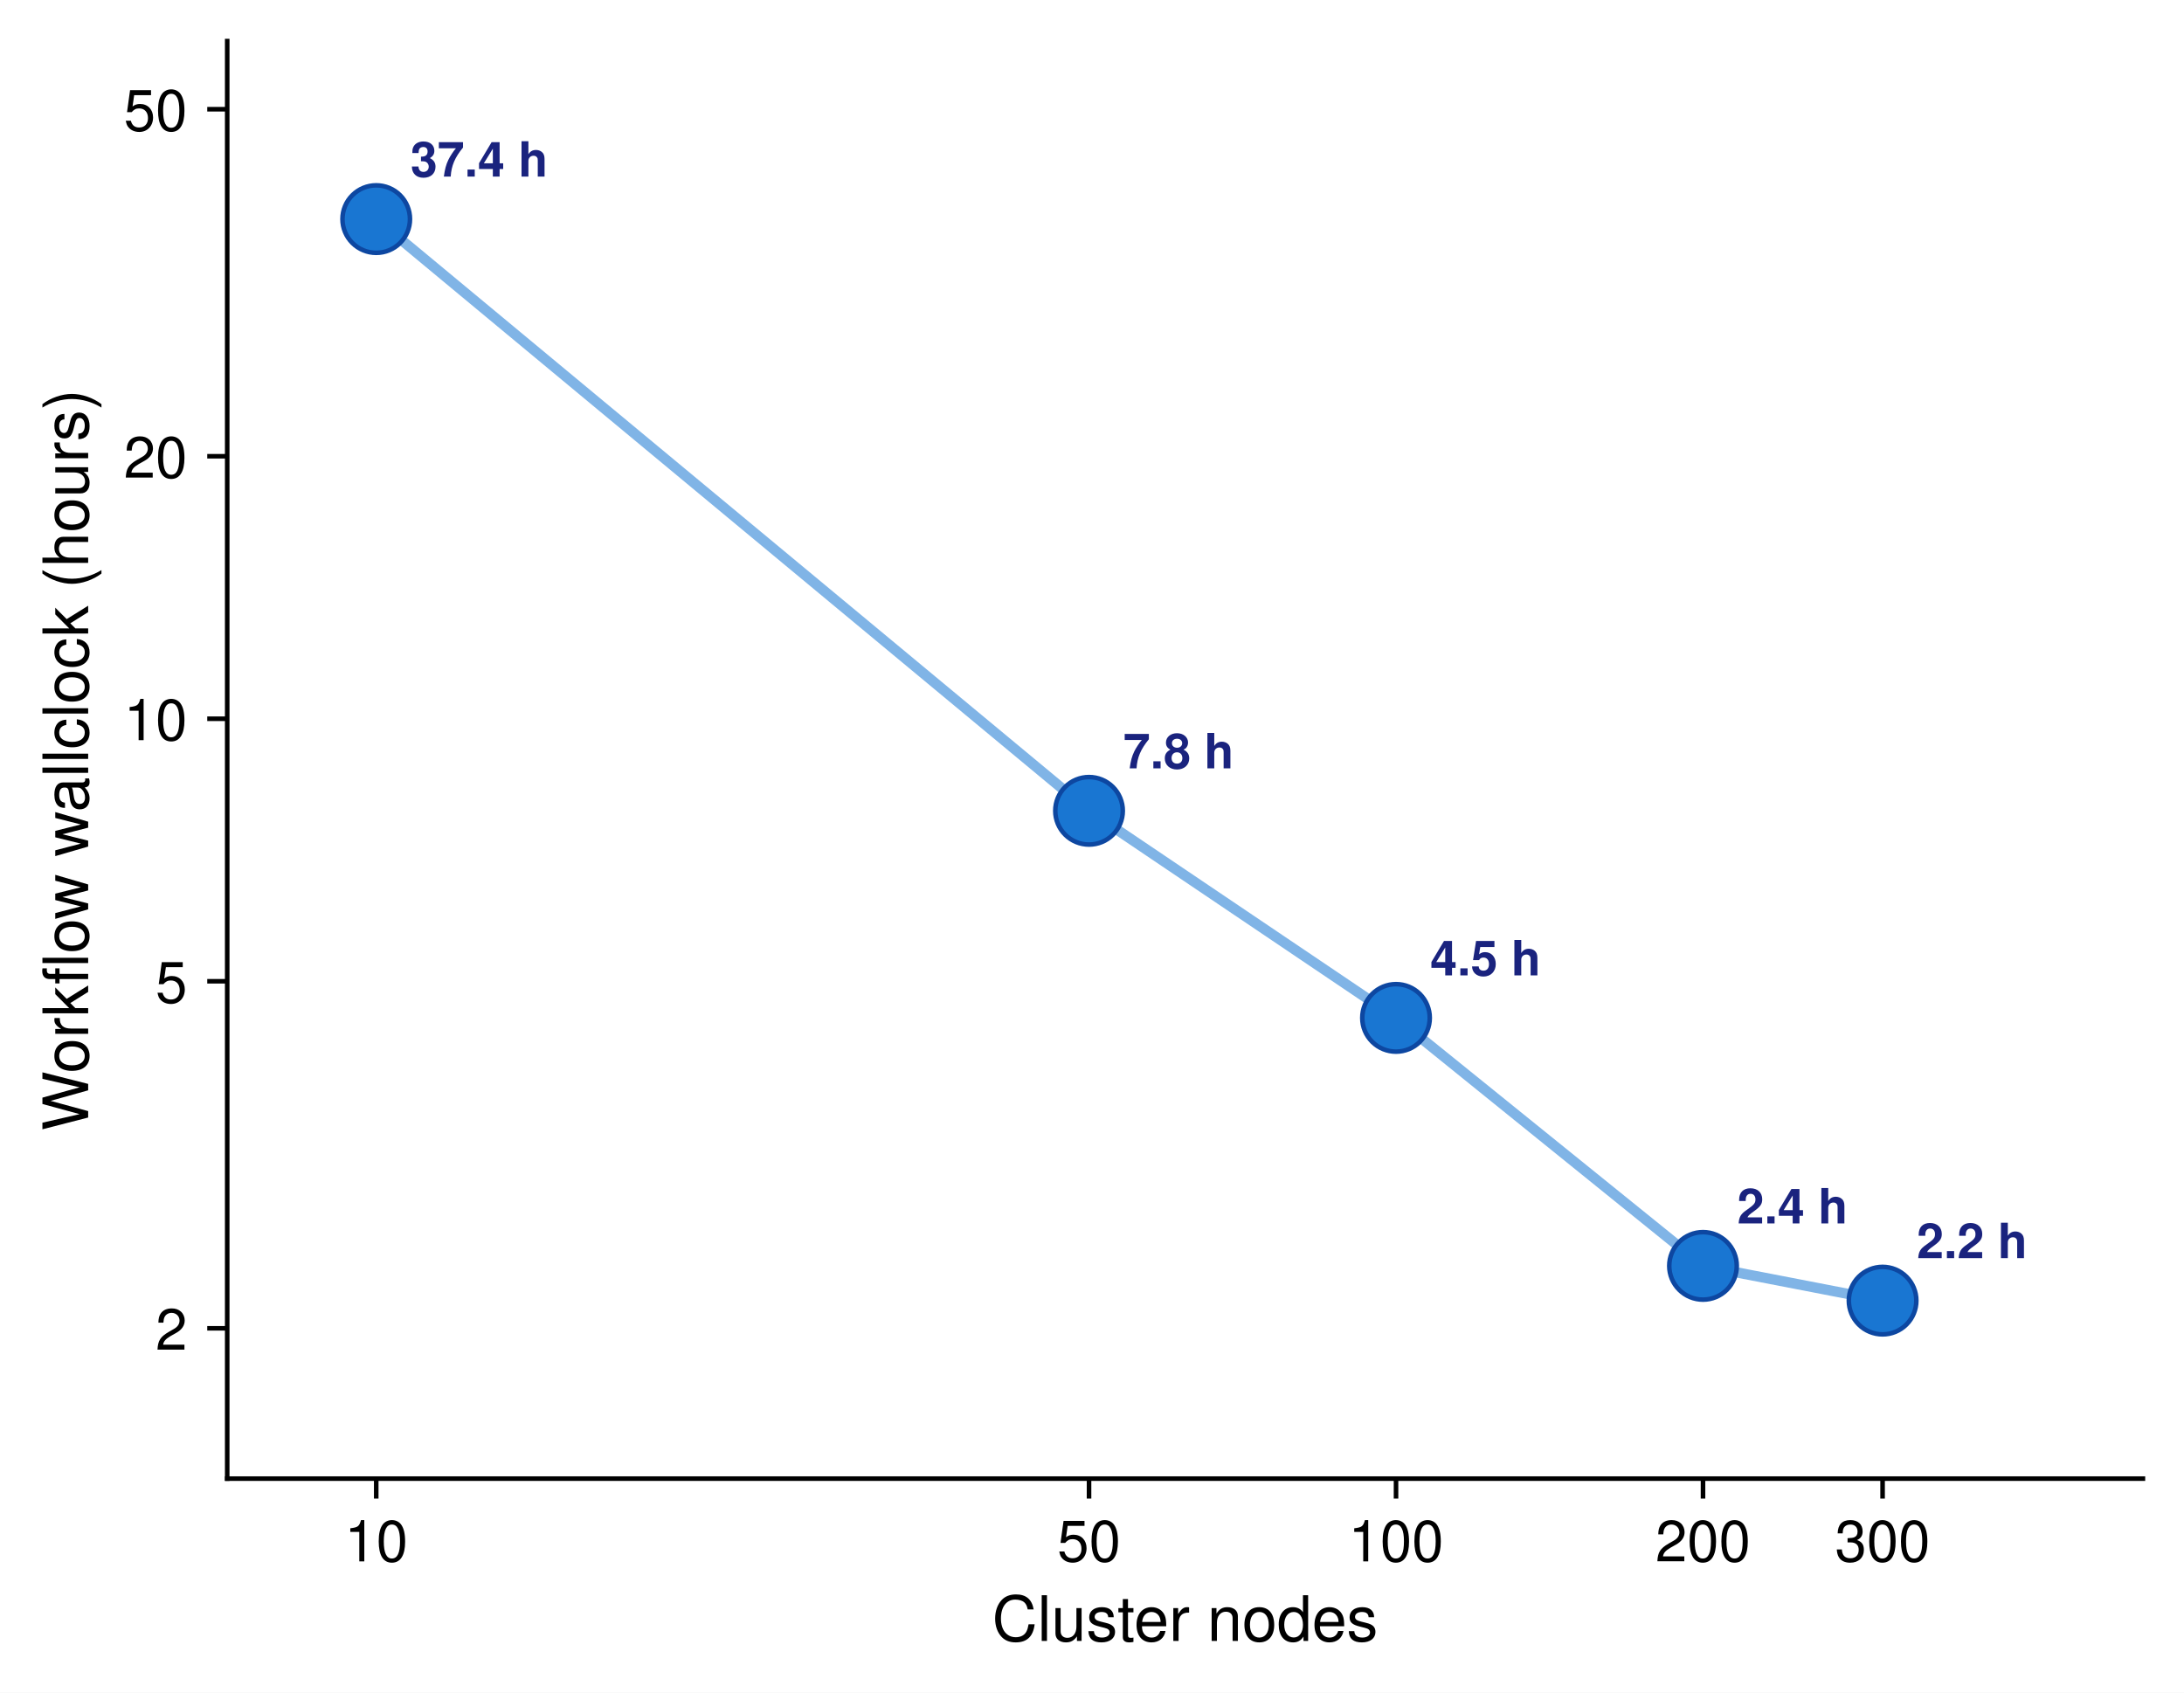
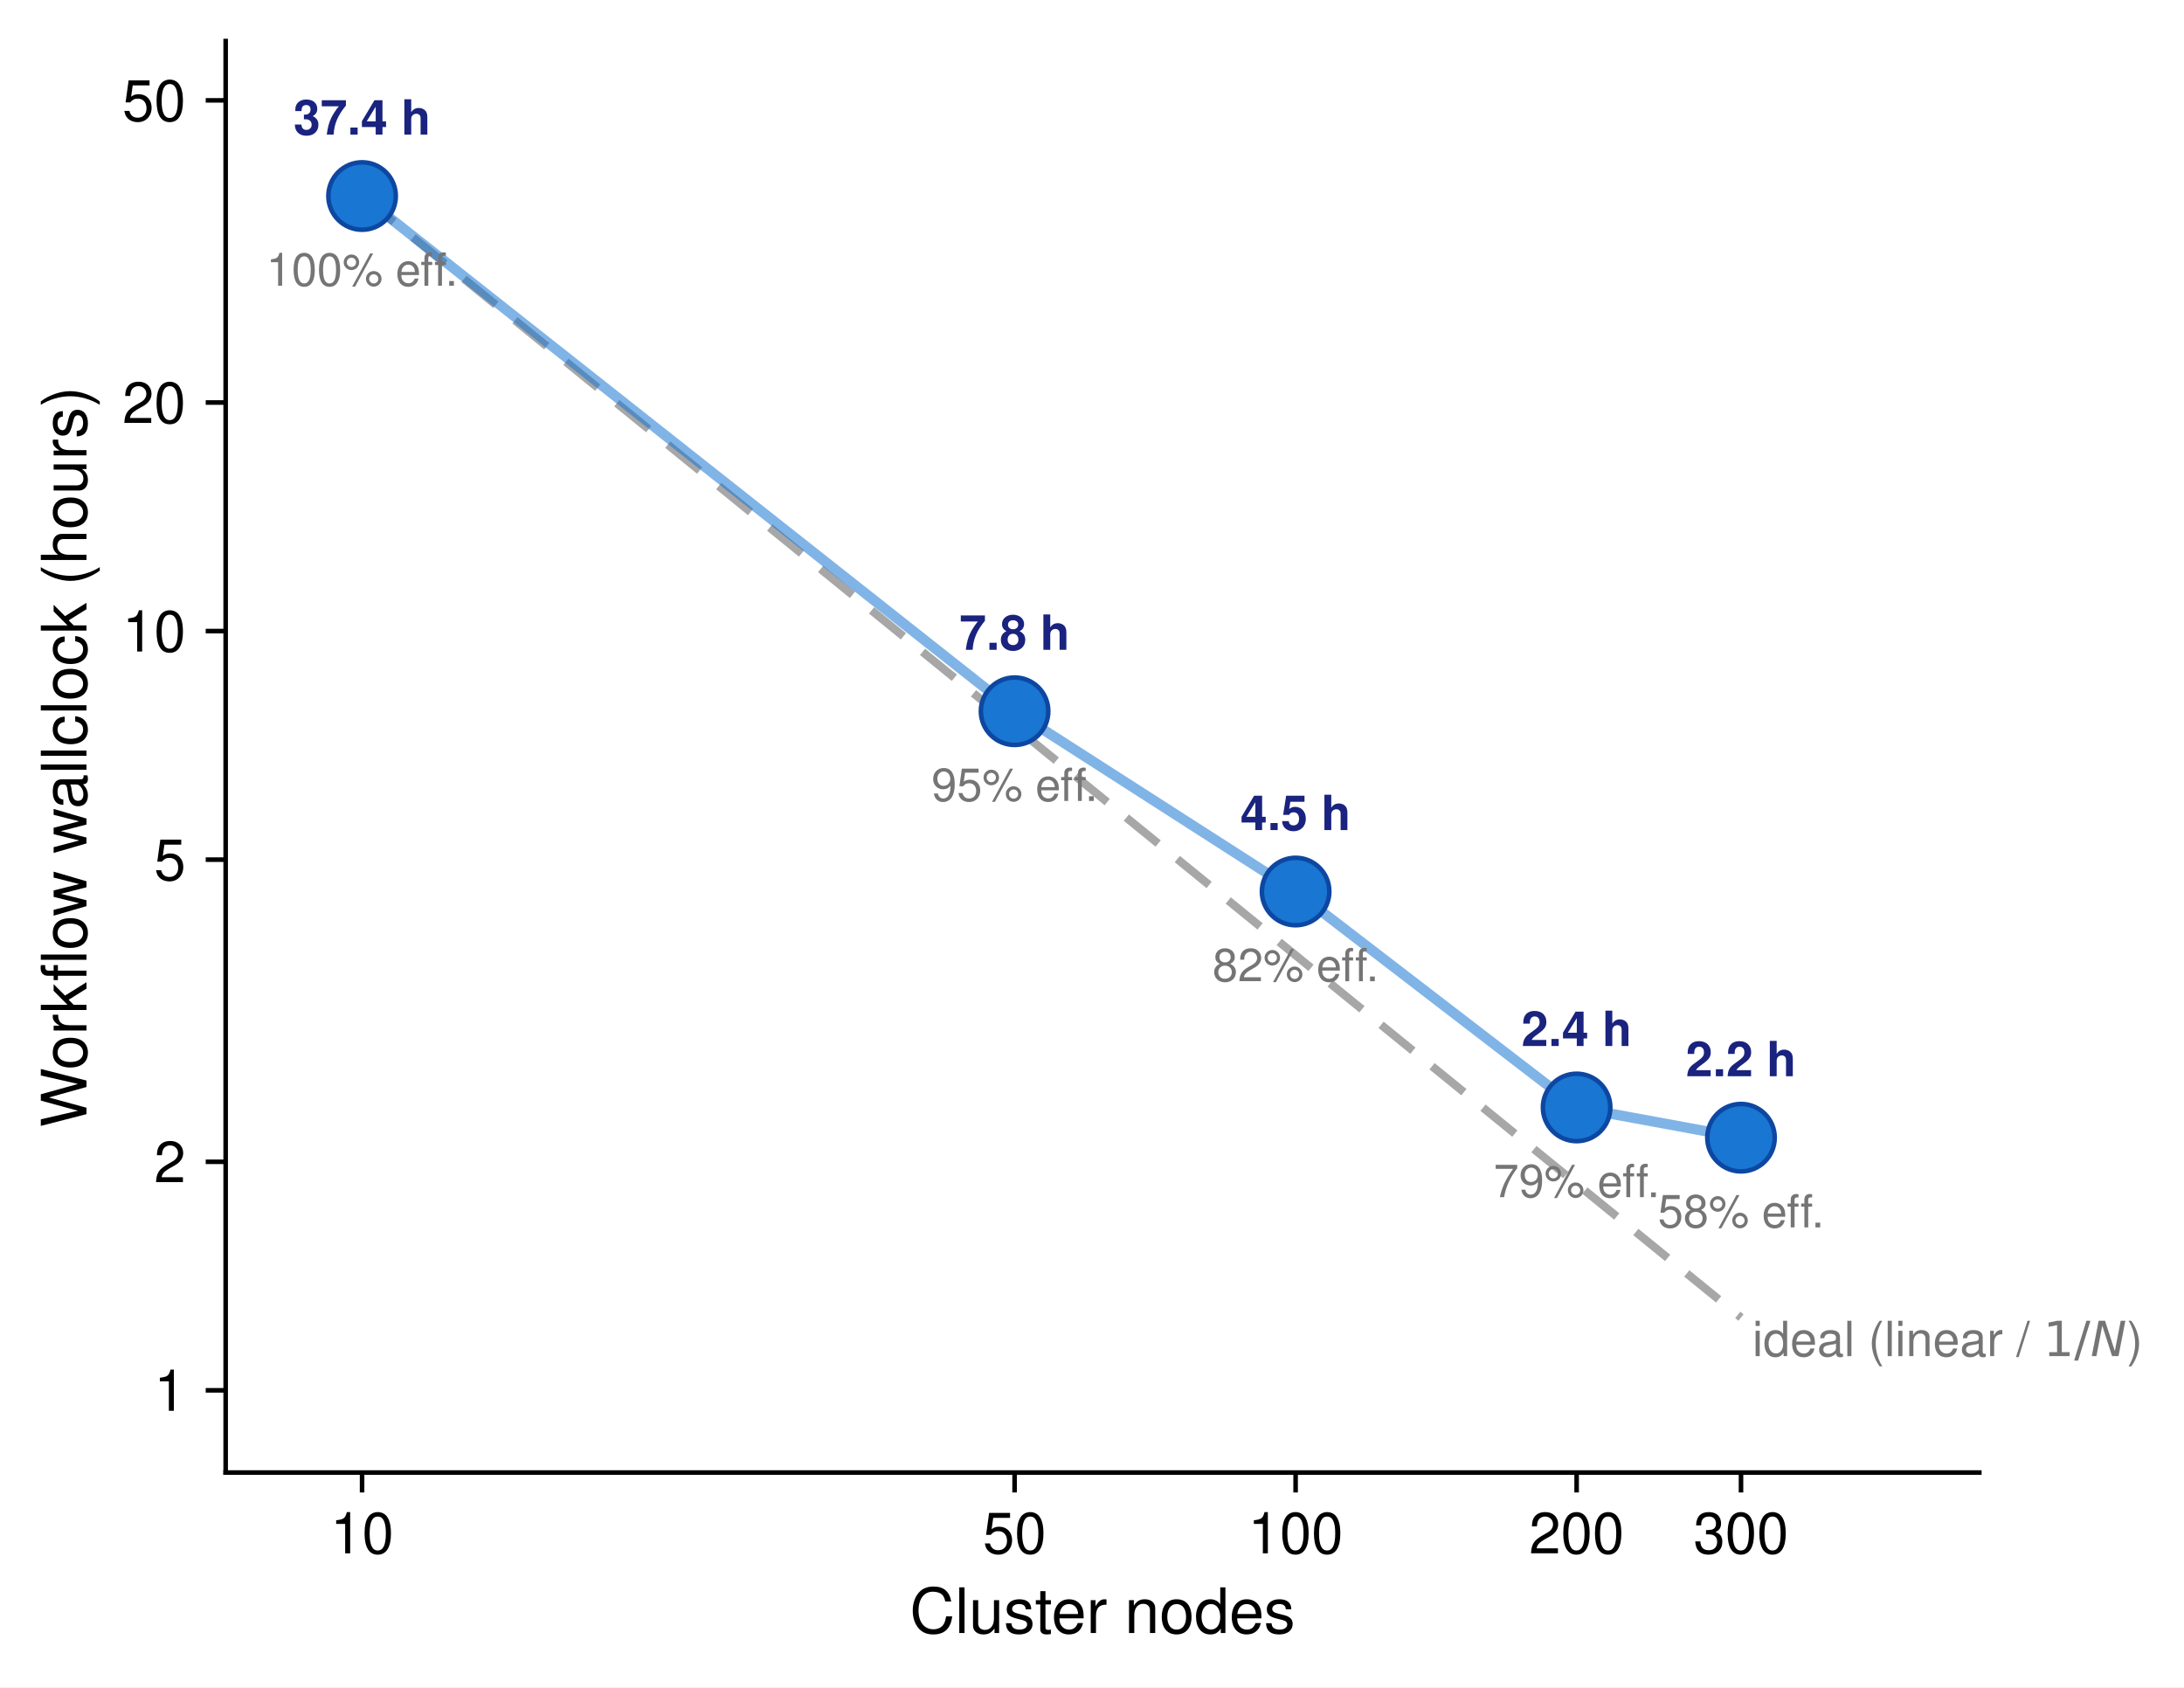
- <svg xmlns="http://www.w3.org/2000/svg" xmlns:xlink="http://www.w3.org/1999/xlink" width="382.727pt" height="296.64pt" viewBox="0 0 382.727 296.64" version="1.1">
+ <svg xmlns="http://www.w3.org/2000/svg" xmlns:xlink="http://www.w3.org/1999/xlink" width="383.117pt" height="295.921pt" viewBox="0 0 383.117 295.921" version="1.1">
  <defs>
    <style type="text/css">*{stroke-linejoin: round; stroke-linecap: butt}</style>
  </defs>
  <g id="figure_1">
    <g id="patch_1">
-       <path d="M 0 296.64  L 382.727 296.64  L 382.727 0  L 0 0  z " style="fill: #ffffff" />
+       <path d="M 0 295.921  L 383.117 295.921  L 383.117 0  L 0 0  z " style="fill: #ffffff" />
    </g>
    <g id="axes_1">
      <g id="patch_2">
-         <path d="M 39.817 259.122  L 375.527 259.122  L 375.527 7.2  L 39.817 7.2  z " style="fill: #ffffff" />
+         <path d="M 39.586 258.28  L 347.211 258.28  L 347.211 7.2  L 39.586 7.2  z " style="fill: #ffffff" />
+       </g>
+       <g id="line2d_1">
+         <path d="M 63.516 34.383  L 177.978 127.468  L 227.275 167.557  L 276.571 207.646  L 305.407 231.097  " clip-path="url(#pedcdd9d2f1)" style="fill: none; stroke-dasharray: 7.2,4.32; stroke-dashoffset: 0; stroke: #9e9e9e; stroke-opacity: 0.9; stroke-width: 1.44" />
      </g>
      <g id="matplotlib.axis_1">
        <g id="xtick_1">
-           <g id="line2d_1">
+           <g id="line2d_2">
            <defs>
-               <path id="mf5900322ff" d="M 0 0  L 0 3.5  " style="stroke: #000000; stroke-width: 0.8" />
+               <path id="mffcf79befd" d="M 0 0  L 0 3.5  " style="stroke: #000000; stroke-width: 0.8" />
            </defs>
            <g>
-               <use xlink:href="#mf5900322ff" x="65.931" y="259.122" style="stroke: #000000; stroke-width: 0.8" />
+               <use xlink:href="#mffcf79befd" x="63.516" y="258.28" style="stroke: #000000; stroke-width: 0.8" />
            </g>
          </g>
          <g id="text_1">
-             <text style="font-size: 10px; font-family: 'Helvetica', 'Arial', 'DejaVu Sans', sans-serif; text-anchor: middle" x="65.931" y="273.622" transform="rotate(-0 65.93106 273.6216)">10</text>
+             <text style="font-size: 10px; font-family: 'Helvetica', 'Arial', 'DejaVu Sans', sans-serif; text-anchor: middle" x="63.516" y="272.453" transform="rotate(-0 63.51599 272.4534)">10</text>
          </g>
        </g>
        <g id="xtick_2">
-           <g id="line2d_2">
-             <g>
-               <use xlink:href="#mf5900322ff" x="190.844" y="259.122" style="stroke: #000000; stroke-width: 0.8" />
+           <g id="line2d_3">
+             <g>
+               <use xlink:href="#mffcf79befd" x="177.978" y="258.28" style="stroke: #000000; stroke-width: 0.8" />
            </g>
          </g>
          <g id="text_2">
-             <text style="font-size: 10px; font-family: 'Helvetica', 'Arial', 'DejaVu Sans', sans-serif; text-anchor: middle" x="190.844" y="273.622" transform="rotate(-0 190.8438 273.6216)">50</text>
+             <text style="font-size: 10px; font-family: 'Helvetica', 'Arial', 'DejaVu Sans', sans-serif; text-anchor: middle" x="177.978" y="272.453" transform="rotate(-0 177.9784 272.4534)">50</text>
          </g>
        </g>
        <g id="xtick_3">
-           <g id="line2d_3">
-             <g>
-               <use xlink:href="#mf5900322ff" x="244.641" y="259.122" style="stroke: #000000; stroke-width: 0.8" />
+           <g id="line2d_4">
+             <g>
+               <use xlink:href="#mffcf79befd" x="227.275" y="258.28" style="stroke: #000000; stroke-width: 0.8" />
            </g>
          </g>
          <g id="text_3">
-             <text style="font-size: 10px; font-family: 'Helvetica', 'Arial', 'DejaVu Sans', sans-serif; text-anchor: middle" x="244.641" y="273.622" transform="rotate(-0 244.6407 273.6216)">100</text>
+             <text style="font-size: 10px; font-family: 'Helvetica', 'Arial', 'DejaVu Sans', sans-serif; text-anchor: middle" x="227.275" y="272.453" transform="rotate(-0 227.2747 272.4534)">100</text>
          </g>
        </g>
        <g id="xtick_4">
-           <g id="line2d_4">
-             <g>
-               <use xlink:href="#mf5900322ff" x="298.438" y="259.122" style="stroke: #000000; stroke-width: 0.8" />
+           <g id="line2d_5">
+             <g>
+               <use xlink:href="#mffcf79befd" x="276.571" y="258.28" style="stroke: #000000; stroke-width: 0.8" />
            </g>
          </g>
          <g id="text_4">
-             <text style="font-size: 10px; font-family: 'Helvetica', 'Arial', 'DejaVu Sans', sans-serif; text-anchor: middle" x="298.438" y="273.622" transform="rotate(-0 298.4377 273.6216)">200</text>
+             <text style="font-size: 10px; font-family: 'Helvetica', 'Arial', 'DejaVu Sans', sans-serif; text-anchor: middle" x="276.571" y="272.453" transform="rotate(-0 276.571 272.4534)">200</text>
          </g>
        </g>
        <g id="xtick_5">
-           <g id="line2d_5">
-             <g>
-               <use xlink:href="#mf5900322ff" x="329.907" y="259.122" style="stroke: #000000; stroke-width: 0.8" />
+           <g id="line2d_6">
+             <g>
+               <use xlink:href="#mffcf79befd" x="305.407" y="258.28" style="stroke: #000000; stroke-width: 0.8" />
            </g>
          </g>
          <g id="text_5">
-             <text style="font-size: 10px; font-family: 'Helvetica', 'Arial', 'DejaVu Sans', sans-serif; text-anchor: middle" x="329.907" y="273.622" transform="rotate(-0 329.9069 273.6216)">300</text>
+             <text style="font-size: 10px; font-family: 'Helvetica', 'Arial', 'DejaVu Sans', sans-serif; text-anchor: middle" x="305.407" y="272.453" transform="rotate(-0 305.4075 272.4534)">300</text>
          </g>
        </g>
        <g id="text_6">
-           <text style="font-size: 11px; font-family: 'Helvetica', 'Arial', 'DejaVu Sans', sans-serif; text-anchor: middle" x="207.672" y="287.571" transform="rotate(-0 207.6716 287.5709)">Cluster nodes</text>
+           <text style="font-size: 11px; font-family: 'Helvetica', 'Arial', 'DejaVu Sans', sans-serif; text-anchor: middle" x="193.398" y="286.429" transform="rotate(-0 193.3984 286.4286)">Cluster nodes</text>
        </g>
      </g>
      <g id="matplotlib.axis_2">
        <g id="ytick_1">
-           <g id="line2d_6">
+           <g id="line2d_7">
            <defs>
-               <path id="mb1de12bb1b" d="M 0 0  L -3.5 0  " style="stroke: #000000; stroke-width: 0.8" />
+               <path id="mf8da7b955e" d="M 0 0  L -3.5 0  " style="stroke: #000000; stroke-width: 0.8" />
            </defs>
            <g>
-               <use xlink:href="#mb1de12bb1b" x="39.817" y="232.777" style="stroke: #000000; stroke-width: 0.8" />
+               <use xlink:href="#mf8da7b955e" x="39.586" y="243.863" style="stroke: #000000; stroke-width: 0.8" />
            </g>
          </g>
          <g id="text_7">
-             <text style="font-size: 10px; font-family: 'Helvetica', 'Arial', 'DejaVu Sans', sans-serif; text-anchor: end" x="32.817" y="236.527" transform="rotate(-0 32.81656 236.5269)">2</text>
+             <text style="font-size: 10px; font-family: 'Helvetica', 'Arial', 'DejaVu Sans', sans-serif; text-anchor: end" x="32.586" y="247.449" transform="rotate(-0 32.58625 247.4495)">1</text>
          </g>
        </g>
        <g id="ytick_2">
-           <g id="line2d_7">
-             <g>
-               <use xlink:href="#mb1de12bb1b" x="39.817" y="171.963" style="stroke: #000000; stroke-width: 0.8" />
+           <g id="line2d_8">
+             <g>
+               <use xlink:href="#mf8da7b955e" x="39.586" y="203.774" style="stroke: #000000; stroke-width: 0.8" />
            </g>
          </g>
          <g id="text_8">
-             <text style="font-size: 10px; font-family: 'Helvetica', 'Arial', 'DejaVu Sans', sans-serif; text-anchor: end" x="32.817" y="175.713" transform="rotate(-0 32.81656 175.7128)">5</text>
+             <text style="font-size: 10px; font-family: 'Helvetica', 'Arial', 'DejaVu Sans', sans-serif; text-anchor: end" x="32.586" y="207.36" transform="rotate(-0 32.58625 207.3603)">2</text>
          </g>
        </g>
        <g id="ytick_3">
-           <g id="line2d_8">
-             <g>
-               <use xlink:href="#mb1de12bb1b" x="39.817" y="125.959" style="stroke: #000000; stroke-width: 0.8" />
+           <g id="line2d_9">
+             <g>
+               <use xlink:href="#mf8da7b955e" x="39.586" y="150.779" style="stroke: #000000; stroke-width: 0.8" />
            </g>
          </g>
          <g id="text_9">
-             <text style="font-size: 10px; font-family: 'Helvetica', 'Arial', 'DejaVu Sans', sans-serif; text-anchor: end" x="32.817" y="129.709" transform="rotate(-0 32.81656 129.7086)">10</text>
+             <text style="font-size: 10px; font-family: 'Helvetica', 'Arial', 'DejaVu Sans', sans-serif; text-anchor: end" x="32.586" y="154.365" transform="rotate(-0 32.58625 154.3652)">5</text>
          </g>
        </g>
        <g id="ytick_4">
-           <g id="line2d_9">
-             <g>
-               <use xlink:href="#mb1de12bb1b" x="39.817" y="79.954" style="stroke: #000000; stroke-width: 0.8" />
+           <g id="line2d_10">
+             <g>
+               <use xlink:href="#mf8da7b955e" x="39.586" y="110.689" style="stroke: #000000; stroke-width: 0.8" />
            </g>
          </g>
          <g id="text_10">
-             <text style="font-size: 10px; font-family: 'Helvetica', 'Arial', 'DejaVu Sans', sans-serif; text-anchor: end" x="32.817" y="83.704" transform="rotate(-0 32.81656 83.70449)">20</text>
+             <text style="font-size: 10px; font-family: 'Helvetica', 'Arial', 'DejaVu Sans', sans-serif; text-anchor: end" x="32.586" y="114.276" transform="rotate(-0 32.58625 114.2761)">10</text>
          </g>
        </g>
        <g id="ytick_5">
-           <g id="line2d_10">
-             <g>
-               <use xlink:href="#mb1de12bb1b" x="39.817" y="19.14" style="stroke: #000000; stroke-width: 0.8" />
+           <g id="line2d_11">
+             <g>
+               <use xlink:href="#mf8da7b955e" x="39.586" y="70.6" style="stroke: #000000; stroke-width: 0.8" />
            </g>
          </g>
          <g id="text_11">
-             <text style="font-size: 10px; font-family: 'Helvetica', 'Arial', 'DejaVu Sans', sans-serif; text-anchor: end" x="32.817" y="22.89" transform="rotate(-0 32.81656 22.89033)">50</text>
-           </g>
-         </g>
-         <g id="text_12">
-           <text style="font-size: 11px; font-family: 'Helvetica', 'Arial', 'DejaVu Sans', sans-serif; text-anchor: middle" x="15.45" y="133.161" transform="rotate(-90 15.45 133.1608)">Workflow wallclock (hours)</text>
-         </g>
-       </g>
-       <g id="line2d_11">
-         <path d="M 65.931 38.394  L 190.844 142.092  L 244.641 178.381  L 298.438 221.84  L 329.907 227.928  " clip-path="url(#p4526c6955b)" style="fill: none; stroke: #1976d2; stroke-opacity: 0.55; stroke-width: 1.8; stroke-linecap: square" />
+             <text style="font-size: 10px; font-family: 'Helvetica', 'Arial', 'DejaVu Sans', sans-serif; text-anchor: end" x="32.586" y="74.187" transform="rotate(-0 32.58625 74.18686)">20</text>
+           </g>
+         </g>
+         <g id="ytick_6">
+           <g id="line2d_12">
+             <g>
+               <use xlink:href="#mf8da7b955e" x="39.586" y="17.605" style="stroke: #000000; stroke-width: 0.8" />
+             </g>
+           </g>
+           <g id="text_12">
+             <text style="font-size: 10px; font-family: 'Helvetica', 'Arial', 'DejaVu Sans', sans-serif; text-anchor: end" x="32.586" y="21.192" transform="rotate(-0 32.58625 21.19183)">50</text>
+           </g>
+         </g>
+         <g id="text_13">
+           <text style="font-size: 11px; font-family: 'Helvetica', 'Arial', 'DejaVu Sans', sans-serif; text-anchor: middle" x="15.172" y="132.74" transform="rotate(-90 15.17156 132.74)">Workflow wallclock (hours)</text>
+         </g>
+       </g>
+       <g id="line2d_13">
+         <path d="M 63.516 34.383  L 177.978 124.748  L 227.275 156.371  L 276.571 194.243  L 305.407 199.548  " clip-path="url(#pedcdd9d2f1)" style="fill: none; stroke: #1976d2; stroke-opacity: 0.55; stroke-width: 1.8; stroke-linecap: square" />
      </g>
      <g id="patch_3">
-         <path d="M 39.817 259.122  L 39.817 7.2  " style="fill: none; stroke: #000000; stroke-width: 0.8; stroke-linejoin: miter; stroke-linecap: square" />
+         <path d="M 39.586 258.28  L 39.586 7.2  " style="fill: none; stroke: #000000; stroke-width: 0.8; stroke-linejoin: miter; stroke-linecap: square" />
      </g>
      <g id="patch_4">
-         <path d="M 39.817 259.122  L 375.527 259.122  " style="fill: none; stroke: #000000; stroke-width: 0.8; stroke-linejoin: miter; stroke-linecap: square" />
+         <path d="M 39.586 258.28  L 347.211 258.28  " style="fill: none; stroke: #000000; stroke-width: 0.8; stroke-linejoin: miter; stroke-linecap: square" />
+       </g>
+       <g id="text_14">
+         <g style="fill: #757575" transform="translate(307.4075 238.3016)">
+           <text>
+             <tspan x="0" y="-0.438" style="font-size: 8.5px; font-family: 'Helvetica'; fill: #757575">i</tspan>
+             <tspan x="1.888" y="-0.438" style="font-size: 8.5px; font-family: 'Helvetica'; fill: #757575">d</tspan>
+             <tspan x="6.616" y="-0.438" style="font-size: 8.5px; font-family: 'Helvetica'; fill: #757575">e</tspan>
+             <tspan x="11.343" y="-0.438" style="font-size: 8.5px; font-family: 'Helvetica'; fill: #757575">a</tspan>
+             <tspan x="16.07" y="-0.438" style="font-size: 8.5px; font-family: 'Helvetica'; fill: #757575">l</tspan>
+             <tspan x="17.959" y="-0.438" style="font-size: 8.5px; font-family: 'Helvetica'; fill: #757575"> </tspan>
+             <tspan x="20.32" y="-0.438" style="font-size: 8.5px; font-family: 'Helvetica'; fill: #757575">(</tspan>
+             <tspan x="23.151" y="-0.438" style="font-size: 8.5px; font-family: 'Helvetica'; fill: #757575">l</tspan>
+             <tspan x="25.039" y="-0.438" style="font-size: 8.5px; font-family: 'Helvetica'; fill: #757575">i</tspan>
+             <tspan x="26.928" y="-0.438" style="font-size: 8.5px; font-family: 'Helvetica'; fill: #757575">n</tspan>
+             <tspan x="31.655" y="-0.438" style="font-size: 8.5px; font-family: 'Helvetica'; fill: #757575">e</tspan>
+             <tspan x="36.382" y="-0.438" style="font-size: 8.5px; font-family: 'Helvetica'; fill: #757575">a</tspan>
+             <tspan x="41.11" y="-0.438" style="font-size: 8.5px; font-family: 'Helvetica'; fill: #757575">r</tspan>
+             <tspan x="43.94" y="-0.438" style="font-size: 8.5px; font-family: 'Helvetica'; fill: #757575"> </tspan>
+             <tspan x="46.302" y="-0.438" style="font-size: 8.5px; font-family: 'Helvetica'; fill: #757575">/</tspan>
+             <tspan x="48.663" y="-0.438" style="font-size: 8.5px; font-family: 'Helvetica'; fill: #757575"> </tspan>
+             <tspan x="65.655" y="-0.438" style="font-size: 8.5px; font-family: 'Helvetica'; fill: #757575">)</tspan>
+             <tspan x="51.025" y="-0.438" style="font-size: 8.5px; font-family: 'DejaVu Sans'; fill: #757575">1</tspan>
+             <tspan x="56.433" y="-0.438" style="font-size: 8.5px; font-family: 'DejaVu Sans'; fill: #757575">/</tspan>
+             <tspan x="59.297" y="-0.438" style="font-style: oblique; font-size: 8.5px; font-family: 'DejaVu Sans'; fill: #757575">N</tspan>
+           </text>
+         </g>
      </g>
      <g id="PathCollection_1">
        <defs>
-           <path id="me44c455b69" d="M 0 5.916  C 1.569 5.916 3.074 5.293 4.183 4.183  C 5.293 3.074 5.916 1.569 5.916 0  C 5.916 -1.569 5.293 -3.074 4.183 -4.183  C 3.074 -5.293 1.569 -5.916 0 -5.916  C -1.569 -5.916 -3.074 -5.293 -4.183 -4.183  C -5.293 -3.074 -5.916 -1.569 -5.916 0  C -5.916 1.569 -5.293 3.074 -4.183 4.183  C -3.074 5.293 -1.569 5.916 0 5.916  z " style="stroke: #0d47a1; stroke-width: 0.8" />
+           <path id="m0bd01f31e9" d="M 0 5.916  C 1.569 5.916 3.074 5.293 4.183 4.183  C 5.293 3.074 5.916 1.569 5.916 0  C 5.916 -1.569 5.293 -3.074 4.183 -4.183  C 3.074 -5.293 1.569 -5.916 0 -5.916  C -1.569 -5.916 -3.074 -5.293 -4.183 -4.183  C -5.293 -3.074 -5.916 -1.569 -5.916 0  C -5.916 1.569 -5.293 3.074 -4.183 4.183  C -3.074 5.293 -1.569 5.916 0 5.916  z " style="stroke: #0d47a1; stroke-width: 0.8" />
        </defs>
-         <g clip-path="url(#p4526c6955b)">
-           <use xlink:href="#me44c455b69" x="65.931" y="38.394" style="fill: #1976d2; stroke: #0d47a1; stroke-width: 0.8" />
-           <use xlink:href="#me44c455b69" x="190.844" y="142.092" style="fill: #1976d2; stroke: #0d47a1; stroke-width: 0.8" />
-           <use xlink:href="#me44c455b69" x="244.641" y="178.381" style="fill: #1976d2; stroke: #0d47a1; stroke-width: 0.8" />
-           <use xlink:href="#me44c455b69" x="298.438" y="221.84" style="fill: #1976d2; stroke: #0d47a1; stroke-width: 0.8" />
-           <use xlink:href="#me44c455b69" x="329.907" y="227.928" style="fill: #1976d2; stroke: #0d47a1; stroke-width: 0.8" />
-         </g>
-       </g>
-       <g id="text_13">
-         <text style="font-weight: 700; font-size: 8.5px; font-family: 'Helvetica', 'Arial', 'DejaVu Sans', sans-serif; text-anchor: start; fill: #1a237e" x="71.931" y="30.95" transform="rotate(-0 71.93106 30.94978)">37.4 h</text>
-       </g>
-       <g id="text_14">
-         <text style="font-weight: 700; font-size: 8.5px; font-family: 'Helvetica', 'Arial', 'DejaVu Sans', sans-serif; text-anchor: start; fill: #1a237e" x="196.844" y="134.648" transform="rotate(-0 196.8438 134.6478)">7.8 h</text>
+         <g clip-path="url(#pedcdd9d2f1)">
+           <use xlink:href="#m0bd01f31e9" x="63.516" y="34.383" style="fill: #1976d2; stroke: #0d47a1; stroke-width: 0.8" />
+           <use xlink:href="#m0bd01f31e9" x="177.978" y="124.748" style="fill: #1976d2; stroke: #0d47a1; stroke-width: 0.8" />
+           <use xlink:href="#m0bd01f31e9" x="227.275" y="156.371" style="fill: #1976d2; stroke: #0d47a1; stroke-width: 0.8" />
+           <use xlink:href="#m0bd01f31e9" x="276.571" y="194.243" style="fill: #1976d2; stroke: #0d47a1; stroke-width: 0.8" />
+           <use xlink:href="#m0bd01f31e9" x="305.407" y="199.548" style="fill: #1976d2; stroke: #0d47a1; stroke-width: 0.8" />
+         </g>
      </g>
      <g id="text_15">
-         <text style="font-weight: 700; font-size: 8.5px; font-family: 'Helvetica', 'Arial', 'DejaVu Sans', sans-serif; text-anchor: start; fill: #1a237e" x="250.641" y="170.936" transform="rotate(-0 250.6407 170.9362)">4.5 h</text>
+         <text style="font-weight: 700; font-size: 8.5px; font-family: 'Helvetica', 'Arial', 'DejaVu Sans', sans-serif; text-anchor: middle; fill: #1a237e" x="63.516" y="23.612" transform="rotate(-0 63.51599 23.61164)">37.4 h</text>
      </g>
      <g id="text_16">
-         <text style="font-weight: 700; font-size: 8.5px; font-family: 'Helvetica', 'Arial', 'DejaVu Sans', sans-serif; text-anchor: start; fill: #1a237e" x="304.438" y="214.396" transform="rotate(-0 304.4377 214.3959)">2.4 h</text>
+         <text style="font-size: 8px; font-family: 'Helvetica', 'Arial', 'DejaVu Sans', sans-serif; text-anchor: middle; fill: #757575" x="63.516" y="50.122" transform="rotate(-0 63.51599 50.12211)">100% eff.</text>
      </g>
      <g id="text_17">
-         <text style="font-weight: 700; font-size: 8.5px; font-family: 'Helvetica', 'Arial', 'DejaVu Sans', sans-serif; text-anchor: start; fill: #1a237e" x="335.907" y="220.483" transform="rotate(-0 335.9069 220.4832)">2.2 h</text>
+         <text style="font-weight: 700; font-size: 8.5px; font-family: 'Helvetica', 'Arial', 'DejaVu Sans', sans-serif; text-anchor: middle; fill: #1a237e" x="177.978" y="113.977" transform="rotate(-0 177.9784 113.9767)">7.8 h</text>
+       </g>
+       <g id="text_18">
+         <text style="font-size: 8px; font-family: 'Helvetica', 'Arial', 'DejaVu Sans', sans-serif; text-anchor: middle; fill: #757575" x="177.978" y="140.487" transform="rotate(-0 177.9784 140.4872)">95% eff.</text>
+       </g>
+       <g id="text_19">
+         <text style="font-weight: 700; font-size: 8.5px; font-family: 'Helvetica', 'Arial', 'DejaVu Sans', sans-serif; text-anchor: middle; fill: #1a237e" x="227.275" y="145.599" transform="rotate(-0 227.2747 145.5994)">4.5 h</text>
+       </g>
+       <g id="text_20">
+         <text style="font-size: 8px; font-family: 'Helvetica', 'Arial', 'DejaVu Sans', sans-serif; text-anchor: middle; fill: #757575" x="227.275" y="172.11" transform="rotate(-0 227.2747 172.1099)">82% eff.</text>
+       </g>
+       <g id="text_21">
+         <text style="font-weight: 700; font-size: 8.5px; font-family: 'Helvetica', 'Arial', 'DejaVu Sans', sans-serif; text-anchor: middle; fill: #1a237e" x="276.571" y="183.471" transform="rotate(-0 276.571 183.4713)">2.4 h</text>
+       </g>
+       <g id="text_22">
+         <text style="font-size: 8px; font-family: 'Helvetica', 'Arial', 'DejaVu Sans', sans-serif; text-anchor: middle; fill: #757575" x="276.571" y="209.982" transform="rotate(-0 276.571 209.9818)">79% eff.</text>
+       </g>
+       <g id="text_23">
+         <text style="font-weight: 700; font-size: 8.5px; font-family: 'Helvetica', 'Arial', 'DejaVu Sans', sans-serif; text-anchor: middle; fill: #1a237e" x="305.407" y="188.776" transform="rotate(-0 305.4075 188.7759)">2.2 h</text>
+       </g>
+       <g id="text_24">
+         <text style="font-size: 8px; font-family: 'Helvetica', 'Arial', 'DejaVu Sans', sans-serif; text-anchor: middle; fill: #757575" x="305.407" y="215.286" transform="rotate(-0 305.4075 215.2864)">58% eff.</text>
      </g>
    </g>
  </g>
  <defs>
-     <clipPath id="p4526c6955b">
-       <rect x="39.817" y="7.2" width="335.71" height="251.922" />
+     <clipPath id="pedcdd9d2f1">
+       <rect x="39.586" y="7.2" width="307.624" height="251.08" />
    </clipPath>
  </defs>
</svg>
